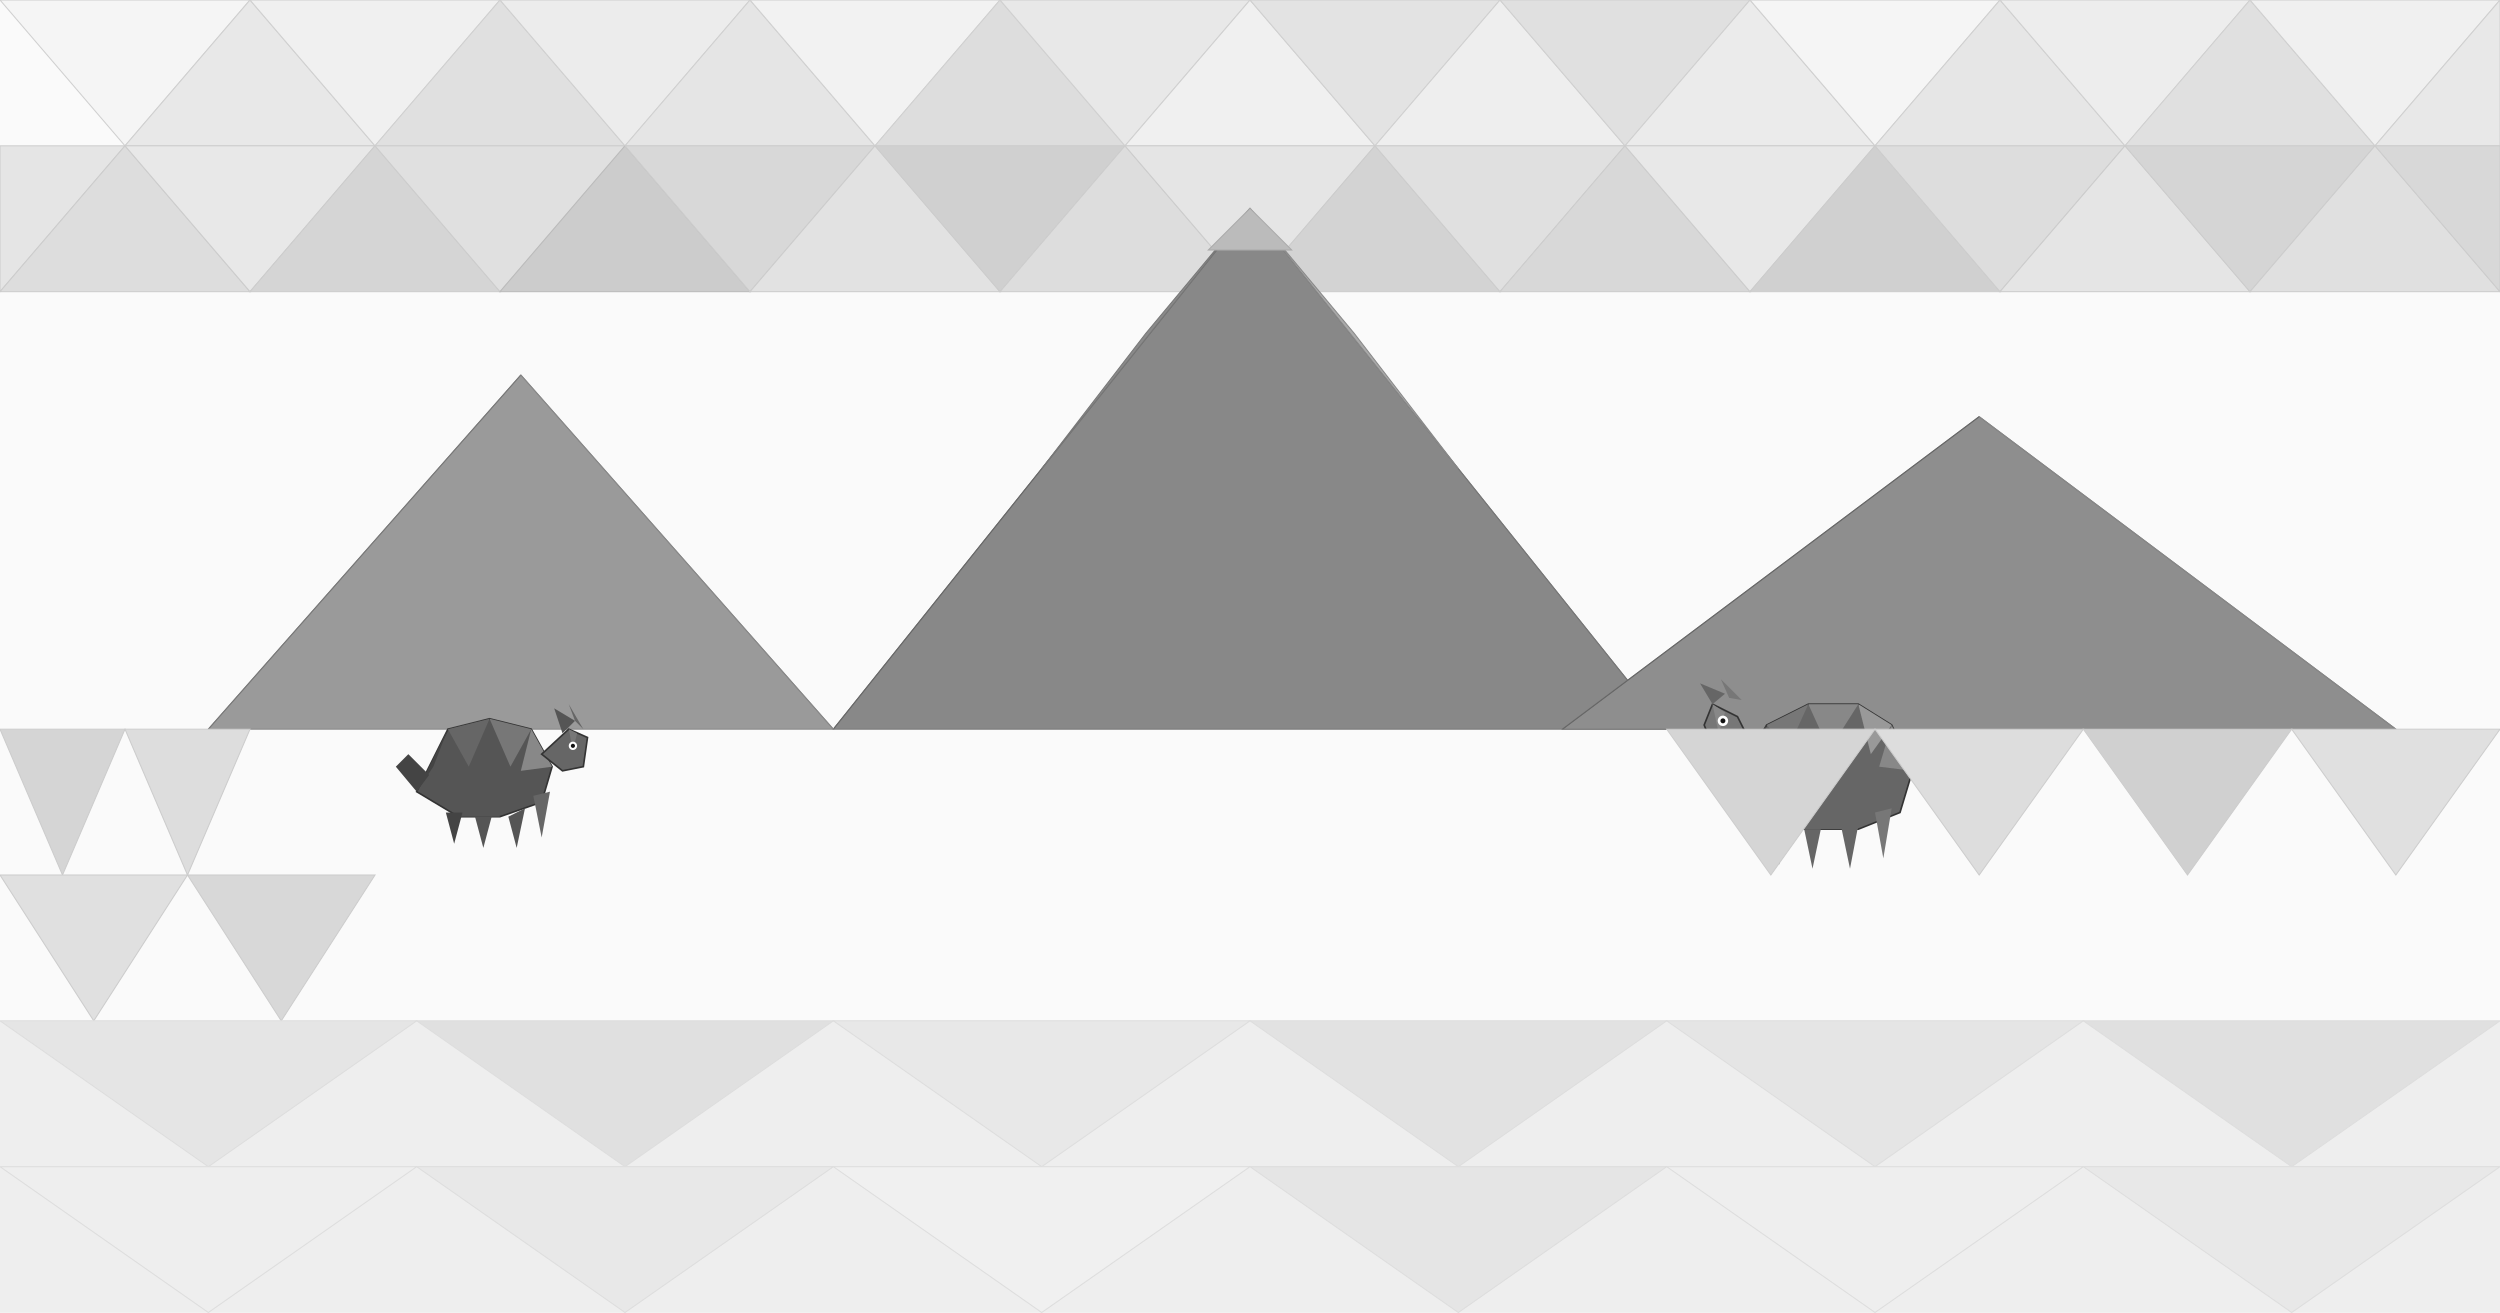
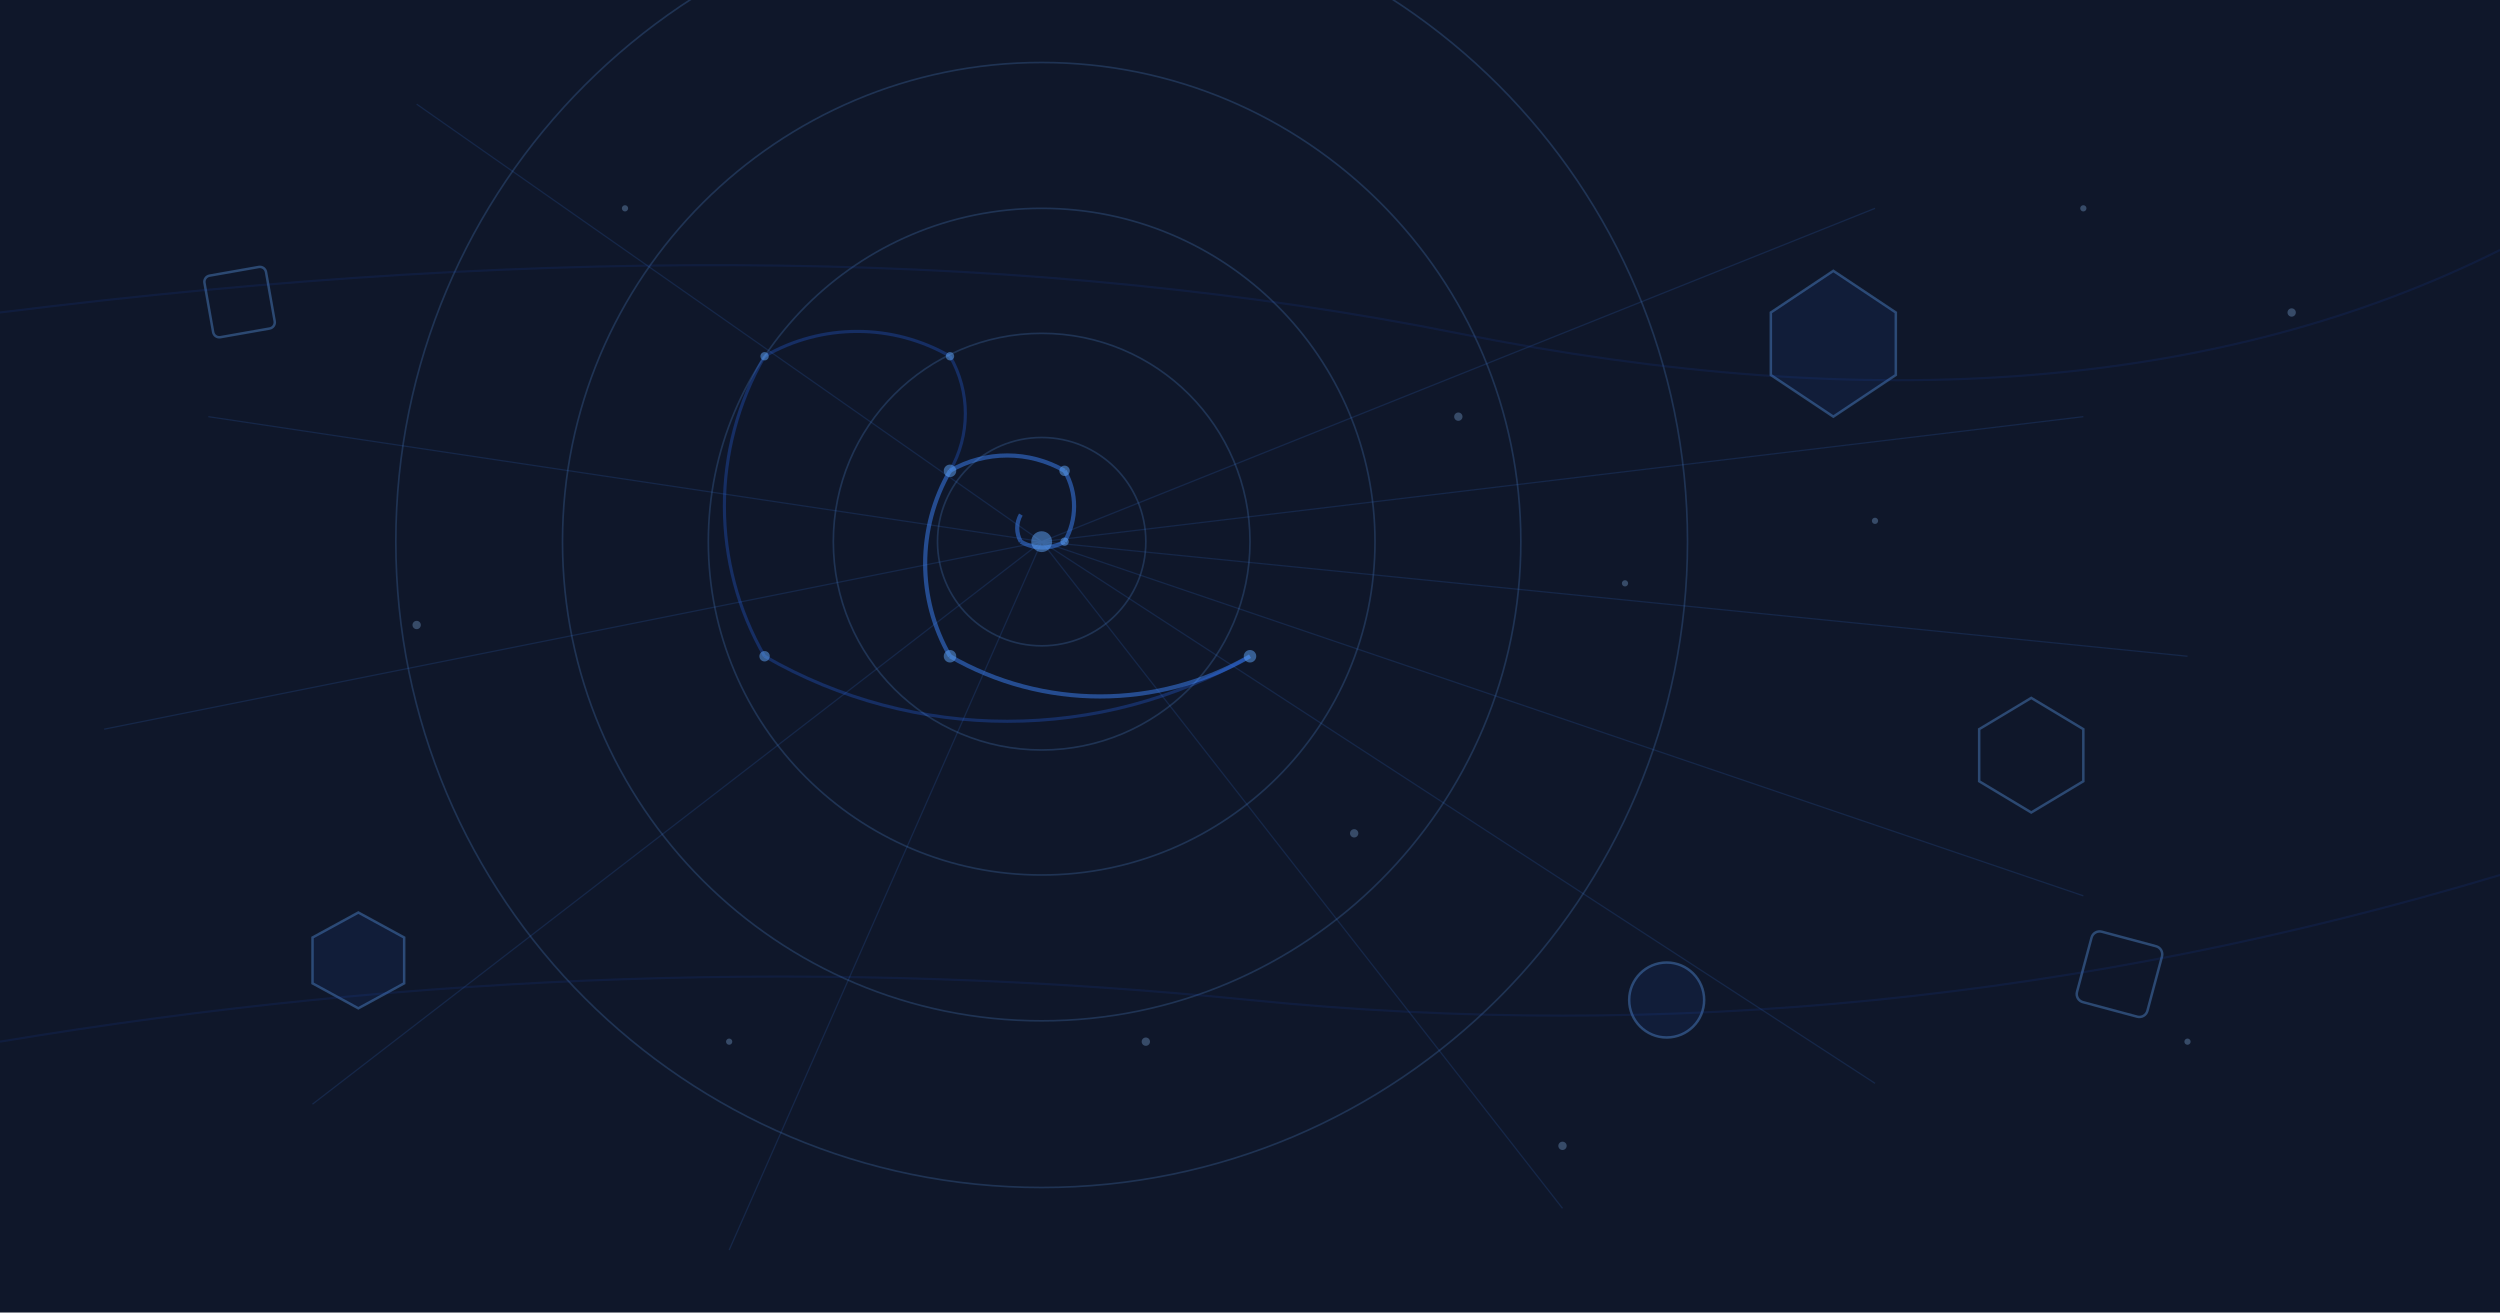
<svg xmlns="http://www.w3.org/2000/svg" width="1200" height="630" viewBox="0 0 1200 630">
-   <rect width="1200" height="630" fill="#fafafa" />
-   <polygon points="0,0 120,0 60,70" fill="#f5f5f5" stroke="#d0d0d0" stroke-width="0.5" />
-   <polygon points="120,0 60,70 180,70" fill="#e8e8e8" stroke="#d0d0d0" stroke-width="0.5" />
-   <polygon points="120,0 240,0 180,70" fill="#f0f0f0" stroke="#d0d0d0" stroke-width="0.5" />
-   <polygon points="240,0 180,70 300,70" fill="#e0e0e0" stroke="#d0d0d0" stroke-width="0.5" />
-   <polygon points="240,0 360,0 300,70" fill="#ececec" stroke="#d0d0d0" stroke-width="0.5" />
-   <polygon points="360,0 300,70 420,70" fill="#e5e5e5" stroke="#d0d0d0" stroke-width="0.5" />
-   <polygon points="360,0 480,0 420,70" fill="#f2f2f2" stroke="#d0d0d0" stroke-width="0.5" />
-   <polygon points="480,0 420,70 540,70" fill="#ddd" stroke="#d0d0d0" stroke-width="0.5" />
-   <polygon points="480,0 600,0 540,70" fill="#e8e8e8" stroke="#d0d0d0" stroke-width="0.5" />
-   <polygon points="600,0 540,70 660,70" fill="#f0f0f0" stroke="#d0d0d0" stroke-width="0.5" />
-   <polygon points="600,0 720,0 660,70" fill="#e3e3e3" stroke="#d0d0d0" stroke-width="0.5" />
-   <polygon points="720,0 660,70 780,70" fill="#eee" stroke="#d0d0d0" stroke-width="0.5" />
-   <polygon points="720,0 840,0 780,70" fill="#e0e0e0" stroke="#d0d0d0" stroke-width="0.5" />
-   <polygon points="840,0 780,70 900,70" fill="#ebebeb" stroke="#d0d0d0" stroke-width="0.5" />
-   <polygon points="840,0 960,0 900,70" fill="#f5f5f5" stroke="#d0d0d0" stroke-width="0.5" />
-   <polygon points="960,0 900,70 1020,70" fill="#e6e6e6" stroke="#d0d0d0" stroke-width="0.5" />
-   <polygon points="960,0 1080,0 1020,70" fill="#ededed" stroke="#d0d0d0" stroke-width="0.5" />
-   <polygon points="1080,0 1020,70 1140,70" fill="#e0e0e0" stroke="#d0d0d0" stroke-width="0.5" />
-   <polygon points="1080,0 1200,0 1140,70" fill="#f0f0f0" stroke="#d0d0d0" stroke-width="0.5" />
-   <polygon points="1200,0 1140,70 1200,70" fill="#e8e8e8" stroke="#d0d0d0" stroke-width="0.5" />
-   <polygon points="0,70 60,70 0,140" fill="#e5e5e5" stroke="#ccc" stroke-width="0.5" />
-   <polygon points="60,70 0,140 120,140" fill="#ddd" stroke="#ccc" stroke-width="0.5" />
-   <polygon points="60,70 180,70 120,140" fill="#e8e8e8" stroke="#ccc" stroke-width="0.5" />
-   <polygon points="180,70 120,140 240,140" fill="#d5d5d5" stroke="#ccc" stroke-width="0.5" />
-   <polygon points="180,70 300,70 240,140" fill="#e0e0e0" stroke="#ccc" stroke-width="0.5" />
-   <polygon points="300,70 240,140 360,140" fill="#ccc" stroke="#bbb" stroke-width="0.5" />
-   <polygon points="300,70 420,70 360,140" fill="#d8d8d8" stroke="#ccc" stroke-width="0.5" />
-   <polygon points="420,70 360,140 480,140" fill="#e2e2e2" stroke="#ccc" stroke-width="0.5" />
-   <polygon points="420,70 540,70 480,140" fill="#d0d0d0" stroke="#ccc" stroke-width="0.5" />
-   <polygon points="540,70 480,140 600,140" fill="#ddd" stroke="#ccc" stroke-width="0.5" />
-   <polygon points="540,70 660,70 600,140" fill="#e5e5e5" stroke="#ccc" stroke-width="0.5" />
-   <polygon points="660,70 600,140 720,140" fill="#d3d3d3" stroke="#ccc" stroke-width="0.5" />
-   <polygon points="660,70 780,70 720,140" fill="#e0e0e0" stroke="#ccc" stroke-width="0.5" />
-   <polygon points="780,70 720,140 840,140" fill="#d8d8d8" stroke="#ccc" stroke-width="0.5" />
-   <polygon points="780,70 900,70 840,140" fill="#e8e8e8" stroke="#ccc" stroke-width="0.5" />
-   <polygon points="900,70 840,140 960,140" fill="#d0d0d0" stroke="#ccc" stroke-width="0.5" />
-   <polygon points="900,70 1020,70 960,140" fill="#ddd" stroke="#ccc" stroke-width="0.5" />
-   <polygon points="1020,70 960,140 1080,140" fill="#e5e5e5" stroke="#ccc" stroke-width="0.5" />
-   <polygon points="1020,70 1140,70 1080,140" fill="#d5d5d5" stroke="#ccc" stroke-width="0.5" />
-   <polygon points="1140,70 1080,140 1200,140" fill="#e0e0e0" stroke="#ccc" stroke-width="0.5" />
-   <polygon points="1140,70 1200,70 1200,140" fill="#d8d8d8" stroke="#ccc" stroke-width="0.5" />
-   <polygon points="400,350 600,100 800,350" fill="#888" stroke="#777" stroke-width="0.5" />
-   <polygon points="600,100 700,225 800,350" fill="#999" stroke="#777" stroke-width="0.5" />
-   <polygon points="400,350 500,225 600,100" fill="#777" stroke="#666" stroke-width="0.5" />
-   <polygon points="500,225 600,100 550,160" fill="#8a8a8a" stroke="#777" stroke-width="0.5" />
-   <polygon points="600,100 650,160 700,225" fill="#aaa" stroke="#888" stroke-width="0.5" />
-   <polygon points="580,120 600,100 620,120" fill="#bbb" stroke="#aaa" stroke-width="0.5" />
-   <polygon points="100,350 250,180 400,350" fill="#9a9a9a" stroke="#888" stroke-width="0.5" />
-   <polygon points="100,350 175,265 250,180" fill="#888" stroke="#777" stroke-width="0.5" />
-   <polygon points="250,180 325,265 400,350" fill="#aaa" stroke="#888" stroke-width="0.5" />
-   <polygon points="750,350 950,200 1150,350" fill="#8e8e8e" stroke="#777" stroke-width="0.5" />
-   <polygon points="750,350 850,275 950,200" fill="#7e7e7e" stroke="#666" stroke-width="0.5" />
-   <polygon points="950,200 1050,275 1150,350" fill="#a0a0a0" stroke="#888" stroke-width="0.5" />
-   <g transform="translate(200,340)">
-     <polygon points="0,40 15,10 35,5 55,10 65,28 60,45 40,52 20,52" fill="#555" stroke="#333" stroke-width="0.8" />
-     <polygon points="15,10 35,5 25,28" fill="#666" />
-     <polygon points="35,5 55,10 45,28" fill="#777" />
-     <polygon points="0,40 15,10 8,28" fill="#444" />
-     <polygon points="55,10 65,28 50,30" fill="#888" />
-     <polygon points="20,52 40,52 30,35" fill="#555" />
-     <polygon points="60,22 73,10 82,14 80,28 70,30" fill="#666" stroke="#333" stroke-width="0.8" />
-     <polygon points="73,10 77,12 75,20" fill="#777" />
-     <polygon points="70,12 66,0 76,6" fill="#555" />
-     <polygon points="76,6 73,-2 80,10" fill="#666" />
-     <circle cx="75" cy="18" r="2" fill="#fff" />
-     <circle cx="75" cy="18" r="1" fill="#111" />
-     <polygon points="14,50 18,65 22,50" fill="#444" />
-     <polygon points="28,52 32,67 36,52" fill="#555" />
-     <polygon points="44,52 48,67 52,48" fill="#555" />
-     <polygon points="56,42 60,62 64,40" fill="#666" />
-     <polygon points="0,40 -10,28 -4,22 6,32" fill="#444" />
+   <rect width="1200" height="630" fill="#0f172a" />
+   <g fill="none" stroke="#3b82f6" stroke-width="2" opacity="0.5">
+     <path d="M600,315 A144,144 0 0,1 456,315" />
+     <path d="M456,315 A89,89 0 0,1 456,226" />
+     <path d="M456,226 A55,55 0 0,1 511,226" />
+     <path d="M511,226 A34,34 0 0,1 511,260" />
+     <path d="M511,260 A21,21 0 0,1 490,260" />
+     <path d="M490,260 A13,13 0 0,1 490,247" />
  </g>
-   <g transform="translate(820,330)">
-     <polygon points="12,45 28,18 48,8 72,8 88,18 98,40 92,60 72,68 38,68 18,60" fill="#666" stroke="#333" stroke-width="0.8" />
-     <polygon points="28,18 48,8 38,30" fill="#777" />
-     <polygon points="48,8 72,8 58,30" fill="#888" />
-     <polygon points="72,8 88,18 78,32" fill="#999" />
-     <polygon points="88,18 98,40 82,38" fill="#888" />
-     <polygon points="12,45 28,18 22,35" fill="#555" />
-     <polygon points="38,68 72,68 58,48" fill="#666" />
-     <polygon points="12,40 2,28 -2,18 2,8 14,14 20,26" fill="#777" stroke="#333" stroke-width="0.8" />
-     <polygon points="2,8 8,12 5,22" fill="#888" />
-     <polygon points="2,8 -4,-2 8,3" fill="#666" />
-     <polygon points="10,5 6,-4 16,6" fill="#777" />
-     <polygon points="0,26 -6,28 -4,34 2,32" fill="#999" />
-     <circle cx="-2" cy="30" r="2.5" fill="#333" />
-     <circle cx="7" cy="16" r="2.5" fill="#fff" />
-     <circle cx="7" cy="16" r="1.2" fill="#111" />
-     <polygon points="30,66 34,85 38,66" fill="#555" />
-     <polygon points="46,68 50,87 54,68" fill="#666" />
-     <polygon points="64,68 68,87 72,66" fill="#666" />
-     <polygon points="80,60 84,82 88,58" fill="#777" />
+   <g fill="none" stroke="#2563eb" stroke-width="1.5" opacity="0.3">
+     <path d="M600,315 A233,233 0 0,1 367,315" />
+     <path d="M367,315 A144,144 0 0,1 367,171" />
+     <path d="M367,171 A89,89 0 0,1 456,171" />
+     <path d="M456,171 A55,55 0 0,1 456,226" />
  </g>
-   <polygon points="0,350 60,350 30,420" fill="#d5d5d5" stroke="#ccc" stroke-width="0.5" />
-   <polygon points="60,350 120,350 90,420" fill="#ddd" stroke="#ccc" stroke-width="0.5" />
-   <polygon points="0,420 90,420 45,490" fill="#e0e0e0" stroke="#ccc" stroke-width="0.5" />
-   <polygon points="90,420 180,420 135,490" fill="#d8d8d8" stroke="#ccc" stroke-width="0.5" />
-   <polygon points="800,350 900,350 850,420" fill="#d5d5d5" stroke="#ccc" stroke-width="0.5" />
-   <polygon points="900,350 1000,350 950,420" fill="#ddd" stroke="#ccc" stroke-width="0.5" />
-   <polygon points="1000,350 1100,350 1050,420" fill="#d0d0d0" stroke="#ccc" stroke-width="0.5" />
-   <polygon points="1100,350 1200,350 1150,420" fill="#e0e0e0" stroke="#ccc" stroke-width="0.5" />
-   <rect x="0" y="490" width="1200" height="140" fill="#eee" />
-   <polygon points="0,490 200,490 100,560" fill="#e5e5e5" stroke="#ddd" stroke-width="0.5" />
-   <polygon points="200,490 400,490 300,560" fill="#e0e0e0" stroke="#ddd" stroke-width="0.5" />
-   <polygon points="400,490 600,490 500,560" fill="#e8e8e8" stroke="#ddd" stroke-width="0.5" />
-   <polygon points="600,490 800,490 700,560" fill="#e2e2e2" stroke="#ddd" stroke-width="0.5" />
-   <polygon points="800,490 1000,490 900,560" fill="#e5e5e5" stroke="#ddd" stroke-width="0.5" />
-   <polygon points="1000,490 1200,490 1100,560" fill="#e0e0e0" stroke="#ddd" stroke-width="0.5" />
-   <polygon points="0,560 200,560 100,630" fill="#eee" stroke="#ddd" stroke-width="0.5" />
-   <polygon points="200,560 400,560 300,630" fill="#e8e8e8" stroke="#ddd" stroke-width="0.5" />
-   <polygon points="400,560 600,560 500,630" fill="#f0f0f0" stroke="#ddd" stroke-width="0.5" />
-   <polygon points="600,560 800,560 700,630" fill="#e5e5e5" stroke="#ddd" stroke-width="0.5" />
-   <polygon points="800,560 1000,560 900,630" fill="#eee" stroke="#ddd" stroke-width="0.5" />
-   <polygon points="1000,560 1200,560 1100,630" fill="#e8e8e8" stroke="#ddd" stroke-width="0.5" />
+   <g fill="none" stroke="#60a5fa" stroke-width="0.8" opacity="0.2">
+     <circle cx="500" cy="260" r="50" />
+     <circle cx="500" cy="260" r="100" />
+     <circle cx="500" cy="260" r="160" />
+     <circle cx="500" cy="260" r="230" />
+     <circle cx="500" cy="260" r="310" />
+   </g>
+   <g stroke="#3b82f6" stroke-width="0.6" opacity="0.15">
+     <line x1="500" y1="260" x2="900" y2="100" />
+     <line x1="500" y1="260" x2="1000" y2="200" />
+     <line x1="500" y1="260" x2="1050" y2="315" />
+     <line x1="500" y1="260" x2="1000" y2="430" />
+     <line x1="500" y1="260" x2="900" y2="520" />
+     <line x1="500" y1="260" x2="750" y2="580" />
+     <line x1="500" y1="260" x2="200" y2="50" />
+     <line x1="500" y1="260" x2="100" y2="200" />
+     <line x1="500" y1="260" x2="50" y2="350" />
+     <line x1="500" y1="260" x2="150" y2="530" />
+     <line x1="500" y1="260" x2="350" y2="600" />
+   </g>
+   <g fill="none" stroke="#60a5fa" stroke-width="1.2" opacity="0.35">
+     <polygon points="850,150 880,130 910,150 910,180 880,200 850,180" />
+     <polygon points="950,350 975,335 1000,350 1000,375 975,390 950,375" />
+     <polygon points="150,450 172,438 194,450 194,472 172,484 150,472" />
+     <rect x="1000" y="450" width="35" height="35" rx="4" transform="rotate(15 1017 467)" />
+     <circle cx="800" cy="480" r="18" />
+     <rect x="100" y="130" width="30" height="30" rx="3" transform="rotate(-10 115 145)" />
+   </g>
+   <g fill="#2563eb" opacity="0.08">
+     <polygon points="850,150 880,130 910,150 910,180 880,200 850,180" />
+     <circle cx="800" cy="480" r="18" />
+     <polygon points="150,450 172,438 194,450 194,472 172,484 150,472" />
+   </g>
+   <g fill="#60a5fa" opacity="0.5">
+     <circle cx="500" cy="260" r="5" />
+     <circle cx="600" cy="315" r="3" />
+     <circle cx="456" cy="315" r="3" />
+     <circle cx="456" cy="226" r="3" />
+     <circle cx="511" cy="226" r="2.5" />
+     <circle cx="511" cy="260" r="2" />
+     <circle cx="367" cy="315" r="2.5" />
+     <circle cx="367" cy="171" r="2" />
+     <circle cx="456" cy="171" r="2" />
+   </g>
+   <g fill="#93c5fd" opacity="0.3">
+     <circle cx="700" cy="200" r="2" />
+     <circle cx="780" cy="280" r="1.5" />
+     <circle cx="650" cy="400" r="2" />
+     <circle cx="900" cy="250" r="1.5" />
+     <circle cx="1100" cy="150" r="2" />
+     <circle cx="1050" cy="500" r="1.5" />
+     <circle cx="300" cy="100" r="1.5" />
+     <circle cx="200" cy="300" r="2" />
+     <circle cx="350" cy="500" r="1.5" />
+     <circle cx="750" cy="550" r="2" />
+     <circle cx="1000" cy="100" r="1.5" />
+     <circle cx="550" cy="500" r="2" />
+   </g>
+   <g fill="none" stroke="#1d4ed8" stroke-width="1" opacity="0.12">
+     <path d="M0,500 Q300,450 600,480 T1200,420" />
+     <path d="M0,150 Q400,100 700,160 T1200,120" />
+   </g>
</svg>
